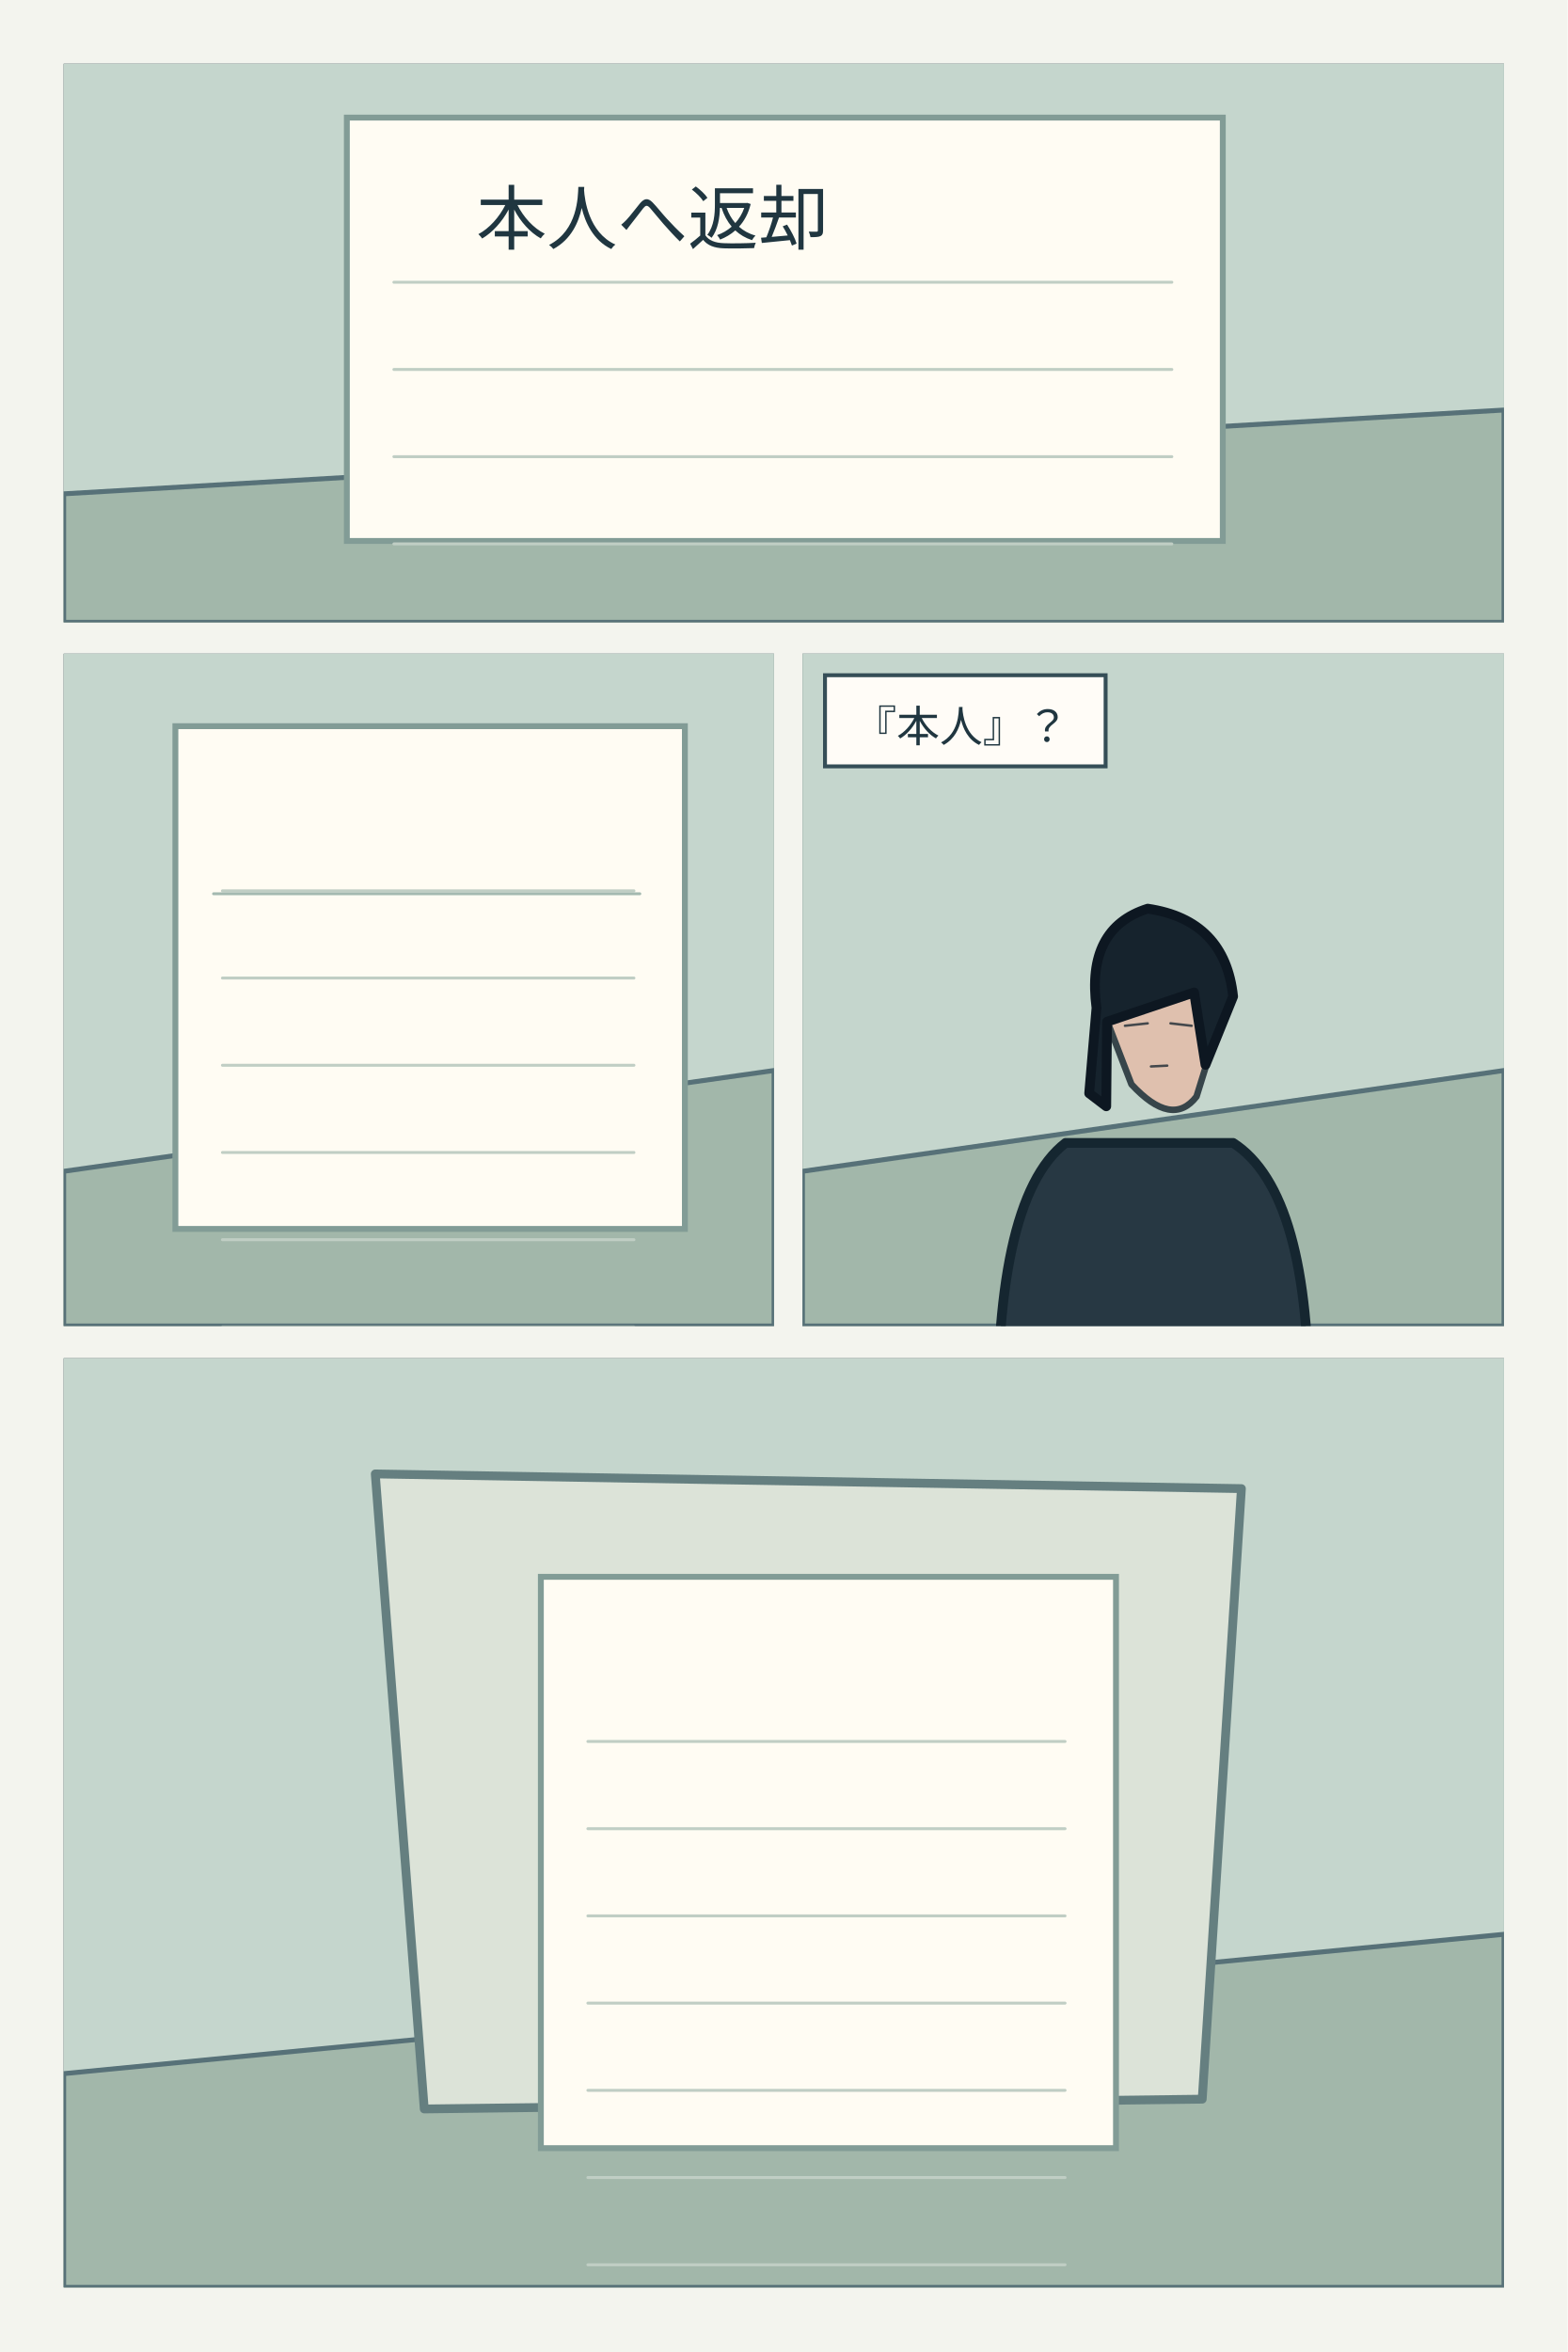
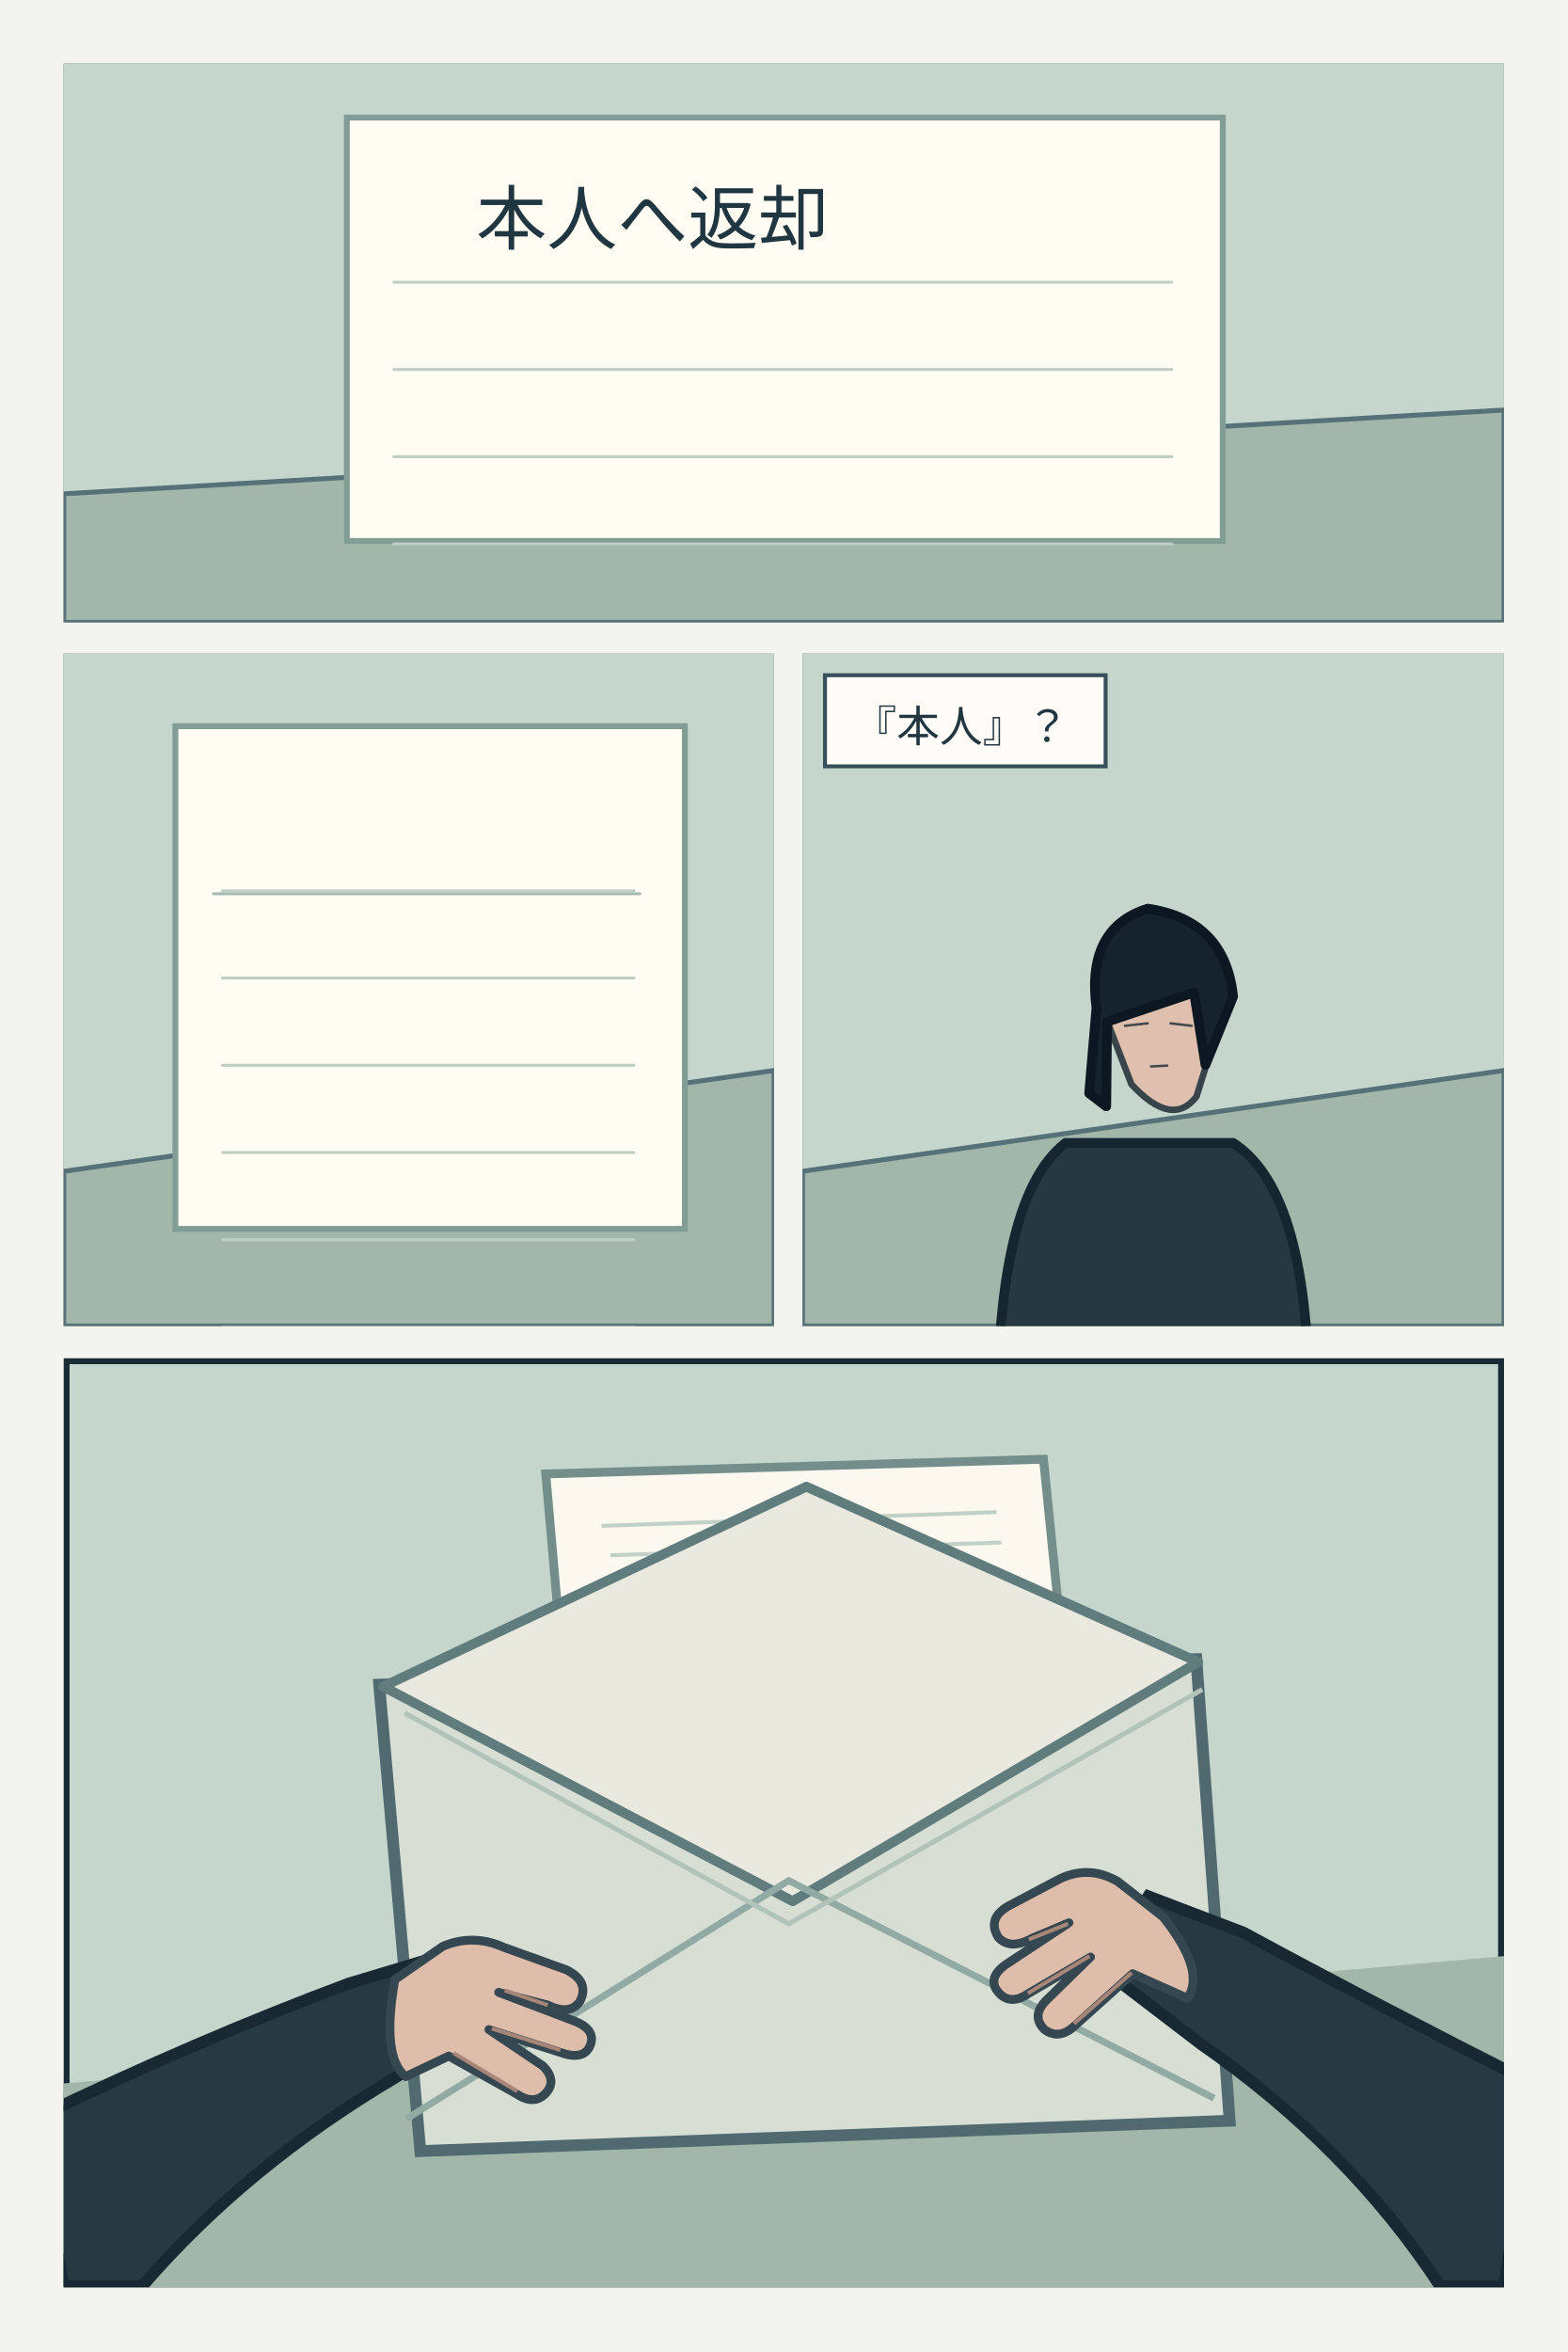
<svg xmlns="http://www.w3.org/2000/svg" width="1600" height="2400" viewBox="0 0 1600 2400">
  <rect x="0" y="0" width="1600" height="2400" fill="#f3f4ee" stroke="none" stroke-width="0" />
  <g id="29-1">
    <svg x="65" y="65" width="1470" height="570" viewBox="0 0 1470 570">
      <rect x="2" y="2" width="1466" height="566" fill="#f8f9f3" stroke="#192c36" stroke-width="8" />
      <rect x="0" y="0" width="1470" height="570" fill="#c5d6cd" stroke="none" stroke-width="0" />
      <path d="M0 438.9L1470 353.4V570H0Z" fill="#a2b7aa" stroke="#577178" stroke-width="5" stroke-linejoin="round" stroke-linecap="round" />
      <rect x="289" y="55" width="894" height="432" fill="#fffcf3" stroke="#829c96" stroke-width="6" />
      <path d="M337 223L1131 223" fill="none" stroke="#c0cec4" stroke-width="3" stroke-linejoin="round" stroke-linecap="round" />
      <path d="M337 312L1131 312" fill="none" stroke="#c0cec4" stroke-width="3" stroke-linejoin="round" stroke-linecap="round" />
      <path d="M337 401L1131 401" fill="none" stroke="#c0cec4" stroke-width="3" stroke-linejoin="round" stroke-linecap="round" />
      <path d="M337 490L1131 490" fill="none" stroke="#c0cec4" stroke-width="3" stroke-linejoin="round" stroke-linecap="round" />
      <path d="M337 579L1131 579" fill="none" stroke="#c0cec4" stroke-width="3" stroke-linejoin="round" stroke-linecap="round" />
      <path d="M337 668L1131 668" fill="none" stroke="#c0cec4" stroke-width="3" stroke-linejoin="round" stroke-linecap="round" />
      <path d="M337 757L1131 757" fill="none" stroke="#c0cec4" stroke-width="3" stroke-linejoin="round" stroke-linecap="round" />
      <text x="421" y="184" font-family="Noto Sans CJK JP,sans-serif" font-size="72" font-weight="500" fill="#203640">本人へ返却</text>
    </svg>
  </g>
  <g id="29-2">
    <svg x="819" y="667" width="716" height="686" viewBox="0 0 716 686">
      <rect x="2" y="2" width="712" height="682" fill="#f8f9f3" stroke="#192c36" stroke-width="8" />
      <rect x="0" y="0" width="716" height="686" fill="#c5d6cd" stroke="none" stroke-width="0" />
      <path d="M0 528.22L716 425.32V686H0Z" fill="#a2b7aa" stroke="#577178" stroke-width="5" stroke-linejoin="round" stroke-linecap="round" />
      <g transform="translate(364 515) scale(0.83)">
        <path d="M-115-19Q-206 51-198 365L-151 587L156 587L184 311Q186 42 91-19Z" fill="#273843" stroke="#152630" stroke-width="12" stroke-linejoin="round" stroke-linecap="round" />
        <path d="M-64-169Q-73-265-1-270Q85-265 74-166L46-76Q16-37-34-91Z" fill="#dfc0ae" stroke="#37454a" stroke-width="8" stroke-linejoin="round" stroke-linecap="round" />
        <path d="M-77-185Q-90-283-14-307Q81-293 91-199L57-115L43-204L-64-168L-65-64L-86-80Z" fill="#16232d" stroke="#0d1721" stroke-width="12" stroke-linejoin="round" stroke-linecap="round" />
        <path d="M-42-163L-14-166M14-166L40-163M-10-113L10-114" fill="none" stroke="#44484c" stroke-width="3" stroke-linejoin="round" stroke-linecap="round" />
      </g>
      <rect x="23" y="22" width="286.4" height="93" fill="#fffcf7" stroke="#354e57" stroke-width="4" />
      <text x="52" y="90" font-family="Noto Sans CJK JP,sans-serif" font-size="44" font-weight="500" fill="#203640">『本人』？</text>
    </svg>
  </g>
  <g id="29-3">
    <svg x="65" y="667" width="725" height="686" viewBox="0 0 725 686">
      <rect x="2" y="2" width="721" height="682" fill="#f8f9f3" stroke="#192c36" stroke-width="8" />
      <rect x="0" y="0" width="725" height="686" fill="#c5d6cd" stroke="none" stroke-width="0" />
      <path d="M0 528.22L725 425.32V686H0Z" fill="#a2b7aa" stroke="#577178" stroke-width="5" stroke-linejoin="round" stroke-linecap="round" />
      <rect x="114" y="74" width="520" height="513" fill="#fffcf3" stroke="#829c96" stroke-width="6" />
      <path d="M162 242L582 242" fill="none" stroke="#c0cec4" stroke-width="3" stroke-linejoin="round" stroke-linecap="round" />
      <path d="M162 331L582 331" fill="none" stroke="#c0cec4" stroke-width="3" stroke-linejoin="round" stroke-linecap="round" />
      <path d="M162 420L582 420" fill="none" stroke="#c0cec4" stroke-width="3" stroke-linejoin="round" stroke-linecap="round" />
      <path d="M162 509L582 509" fill="none" stroke="#c0cec4" stroke-width="3" stroke-linejoin="round" stroke-linecap="round" />
      <path d="M162 598L582 598" fill="none" stroke="#c0cec4" stroke-width="3" stroke-linejoin="round" stroke-linecap="round" />
      <path d="M162 687L582 687" fill="none" stroke="#c0cec4" stroke-width="3" stroke-linejoin="round" stroke-linecap="round" />
      <path d="M162 776L582 776" fill="none" stroke="#c0cec4" stroke-width="3" stroke-linejoin="round" stroke-linecap="round" />
      <path d="M153 245L588 245" fill="none" stroke="#a4b9b0" stroke-width="3" stroke-linejoin="round" stroke-linecap="round" />
    </svg>
  </g>
  <g id="29-4">
    <svg x="65" y="1386" width="1470" height="948" viewBox="0 0 1470 948">
-       <rect x="2" y="2" width="1466" height="944" fill="#f8f9f3" stroke="#192c36" stroke-width="8" />
-       <rect x="0" y="0" width="1470" height="948" fill="#c5d6cd" stroke="none" stroke-width="0" />
-       <path d="M0 729.96L1470 587.76V948H0Z" fill="#a2b7aa" stroke="#577178" stroke-width="5" stroke-linejoin="round" stroke-linecap="round" />
-       <path d="M318 118L1202 133L1162 756L368 766Z" fill="#dce3d8" stroke="#657f80" stroke-width="9" stroke-linejoin="round" stroke-linecap="round" />
-       <rect x="487" y="223" width="587" height="583" fill="#fffcf3" stroke="#829c96" stroke-width="6" />
-       <path d="M535 391L1022 391" fill="none" stroke="#c0cec4" stroke-width="3" stroke-linejoin="round" stroke-linecap="round" />
-       <path d="M535 480L1022 480" fill="none" stroke="#c0cec4" stroke-width="3" stroke-linejoin="round" stroke-linecap="round" />
-       <path d="M535 569L1022 569" fill="none" stroke="#c0cec4" stroke-width="3" stroke-linejoin="round" stroke-linecap="round" />
-       <path d="M535 658L1022 658" fill="none" stroke="#c0cec4" stroke-width="3" stroke-linejoin="round" stroke-linecap="round" />
-       <path d="M535 747L1022 747" fill="none" stroke="#c0cec4" stroke-width="3" stroke-linejoin="round" stroke-linecap="round" />
-       <path d="M535 836L1022 836" fill="none" stroke="#c0cec4" stroke-width="3" stroke-linejoin="round" stroke-linecap="round" />
-       <path d="M535 925L1022 925" fill="none" stroke="#c0cec4" stroke-width="3" stroke-linejoin="round" stroke-linecap="round" />
+       <rect x="2" y="2" width="1466" height="944" fill="#c5d6cd" stroke="#192c36" stroke-width="8" />
+       <path d="M0 740L1470 610V948H0Z" fill="#a2b7aa" />
+       <path d="M492 118L1000 103L1055 648L540 665Z" fill="#faf8ef" stroke="#748e8b" stroke-width="9" />
+       <path d="M549 171L952 157M558 201L957 188" fill="none" stroke="#c2d1c8" stroke-width="4" />
+       <path d="M322 333L1156 307L1190 778L364 809Z" fill="#d7dfd5" stroke="#516a70" stroke-width="12" />
+       <path d="M326 335L744 554L1158 310L758 131Z" fill="#e9e9df" stroke="#607c7c" stroke-width="10" stroke-linejoin="round" />
+       <path d="M350 776L740 533L1174 755" fill="none" stroke="#92aaa4" stroke-width="7" />
+       <path d="M348 362L740 577L1162 338" fill="none" stroke="#b2c3b9" stroke-width="5" />
+       <path d="M-30 776Q138 695 291 638L384 610L429 678L340 733Q186 824 80 947H0Z" fill="#273a44" stroke="#182934" stroke-width="12" />
+       <path d="M338 634L387 600Q418 587 449 601L513 624Q537 636 527 656Q517 671 494 660L444 647L523 677Q544 686 537 702Q530 717 506 708L434 685L489 722Q504 737 492 750Q480 763 461 750L393 712L349 733Q324 713 338 634Z" fill="#dfbdab" stroke="#354750" stroke-width="9" stroke-linejoin="round" />
+       <path d="M450 645L494 660M437 684L507 706M398 709L463 748" fill="none" stroke="#a78577" stroke-width="4" />
+       <path d="M1501 741Q1337 658 1204 586L1107 549L1059 622L1161 700Q1312 805 1405 947H1470Z" fill="#273a44" stroke="#182934" stroke-width="12" />
+       <path d="M1122 570L1076 534Q1047 517 1017 531L964 559Q942 572 954 591Q966 604 988 592L1026 576L961 619Q942 633 954 647Q966 661 985 648L1048 611L1003 655Q987 671 1001 685Q1016 696 1032 681L1091 628L1147 653Q1166 625 1122 570Z" fill="#dfbdab" stroke="#354750" stroke-width="9" stroke-linejoin="round" />
+       <path d="M1025 577L985 593M1047 610L984 648M1090 627L1031 679" fill="none" stroke="#a78577" stroke-width="4" />
    </svg>
  </g>
</svg>
